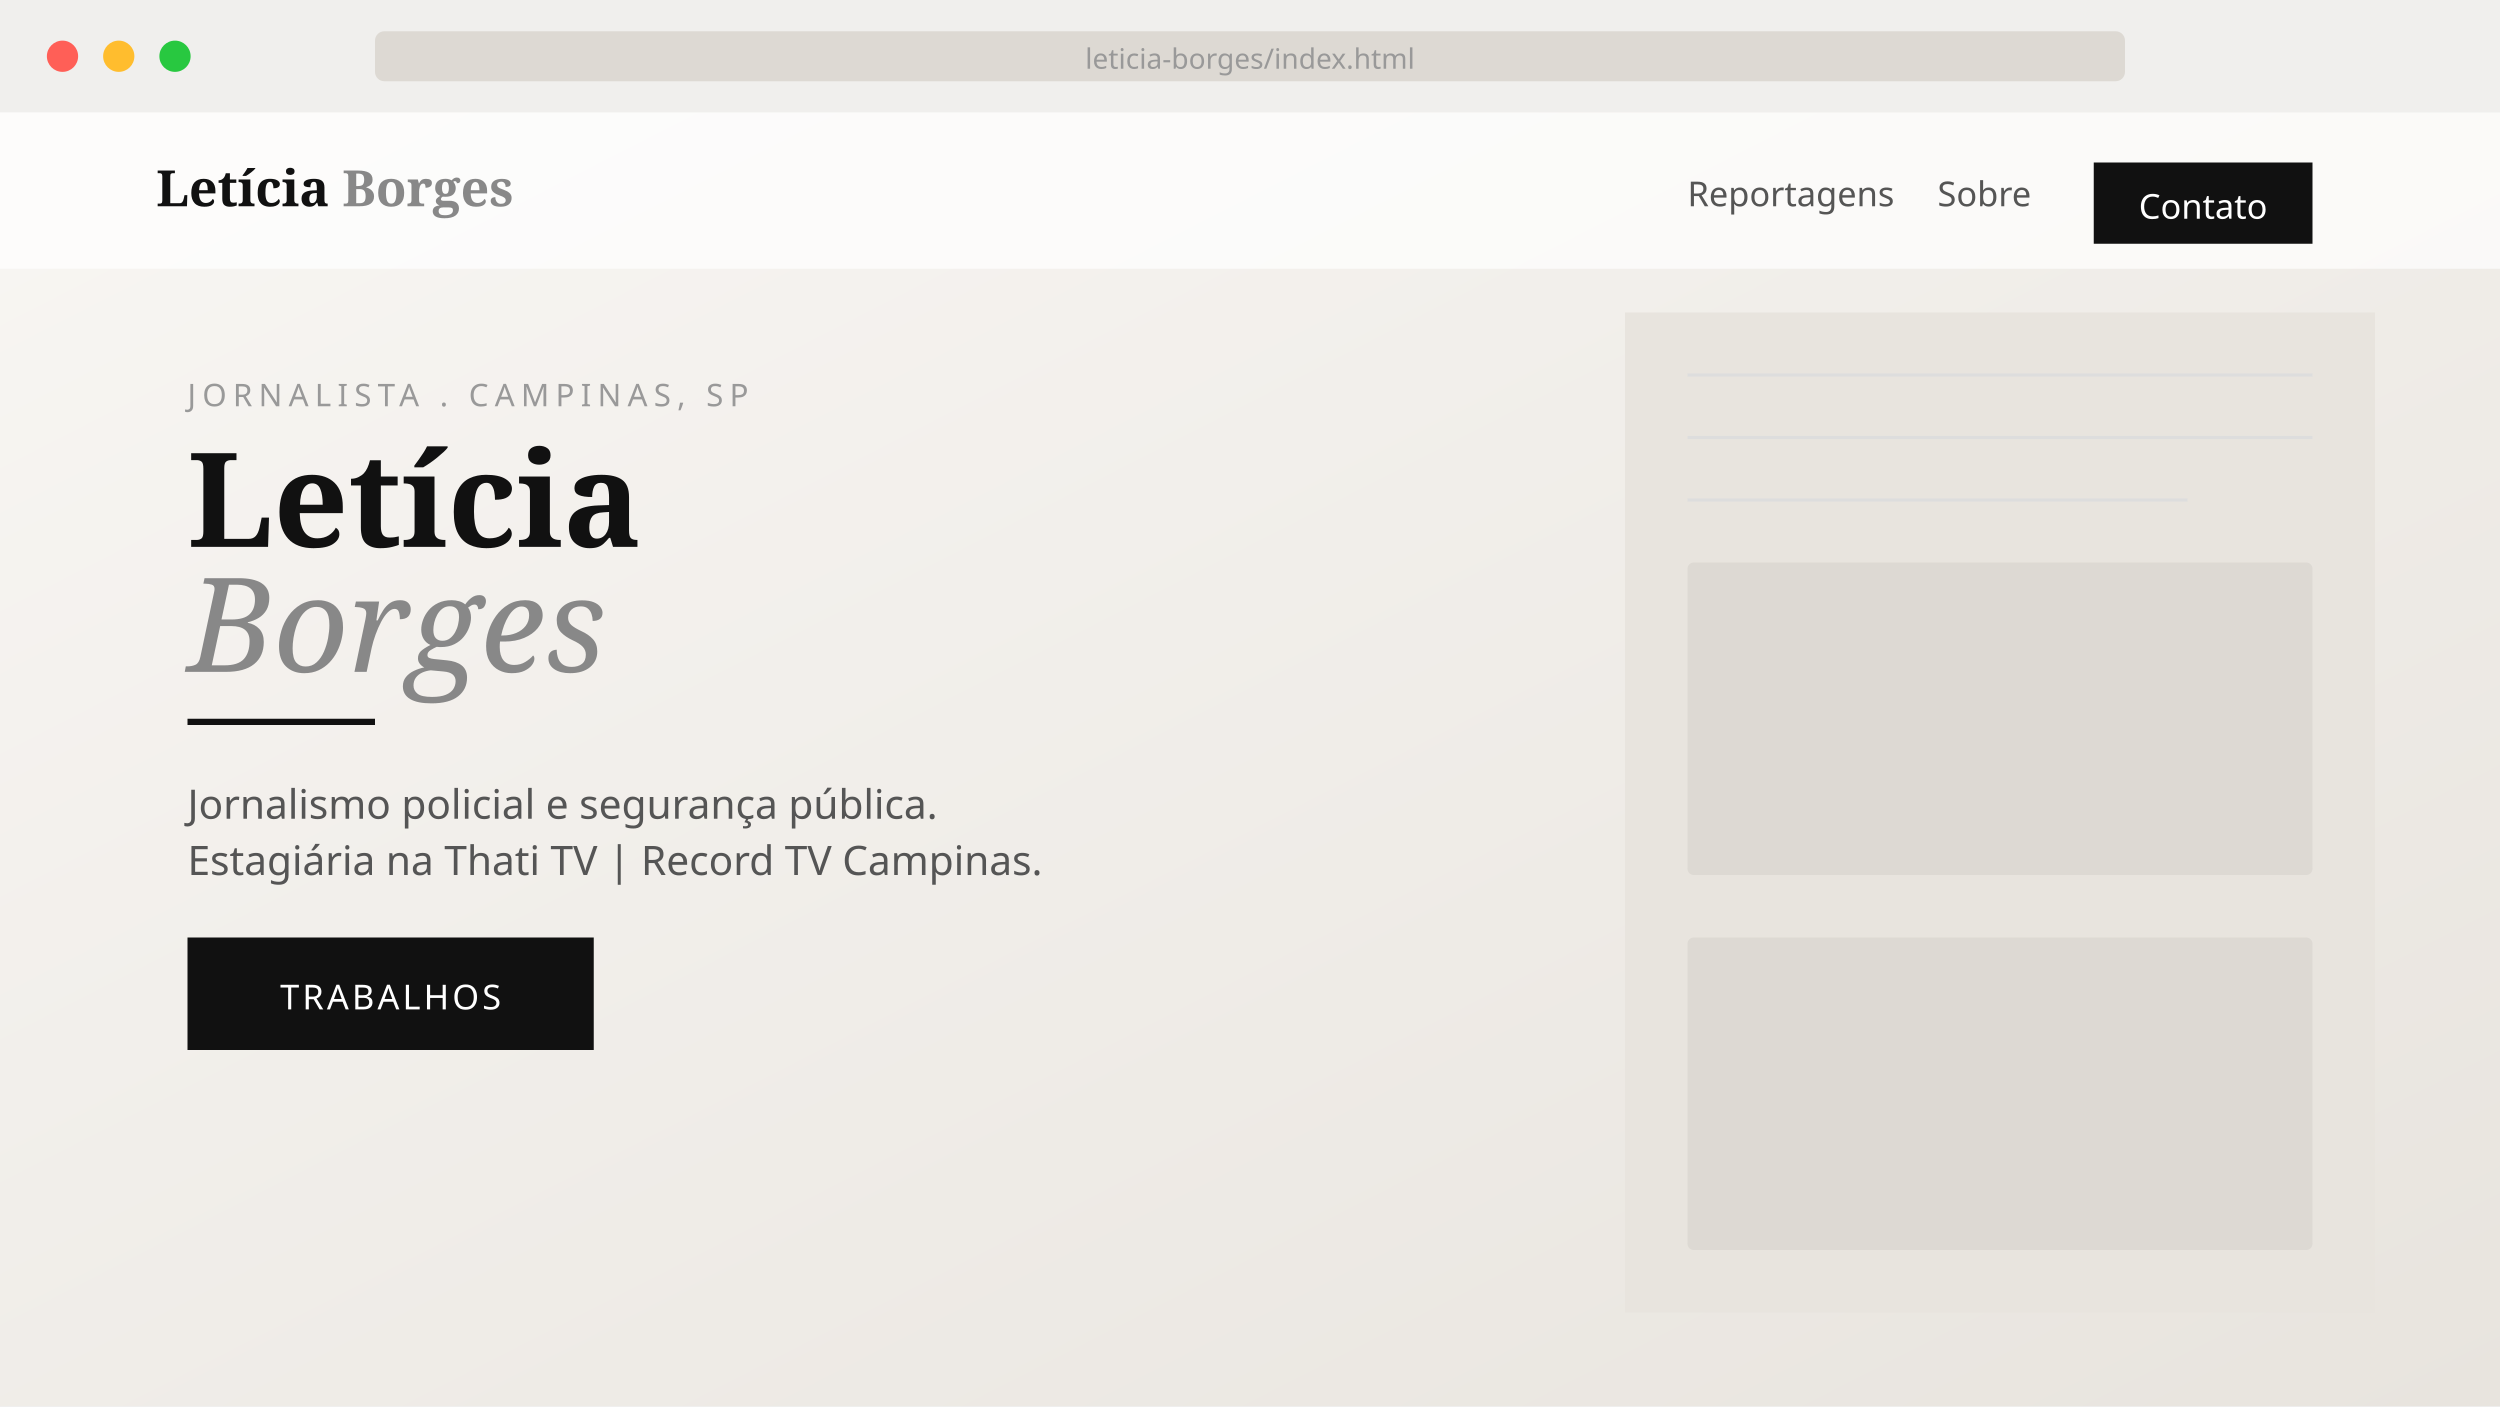
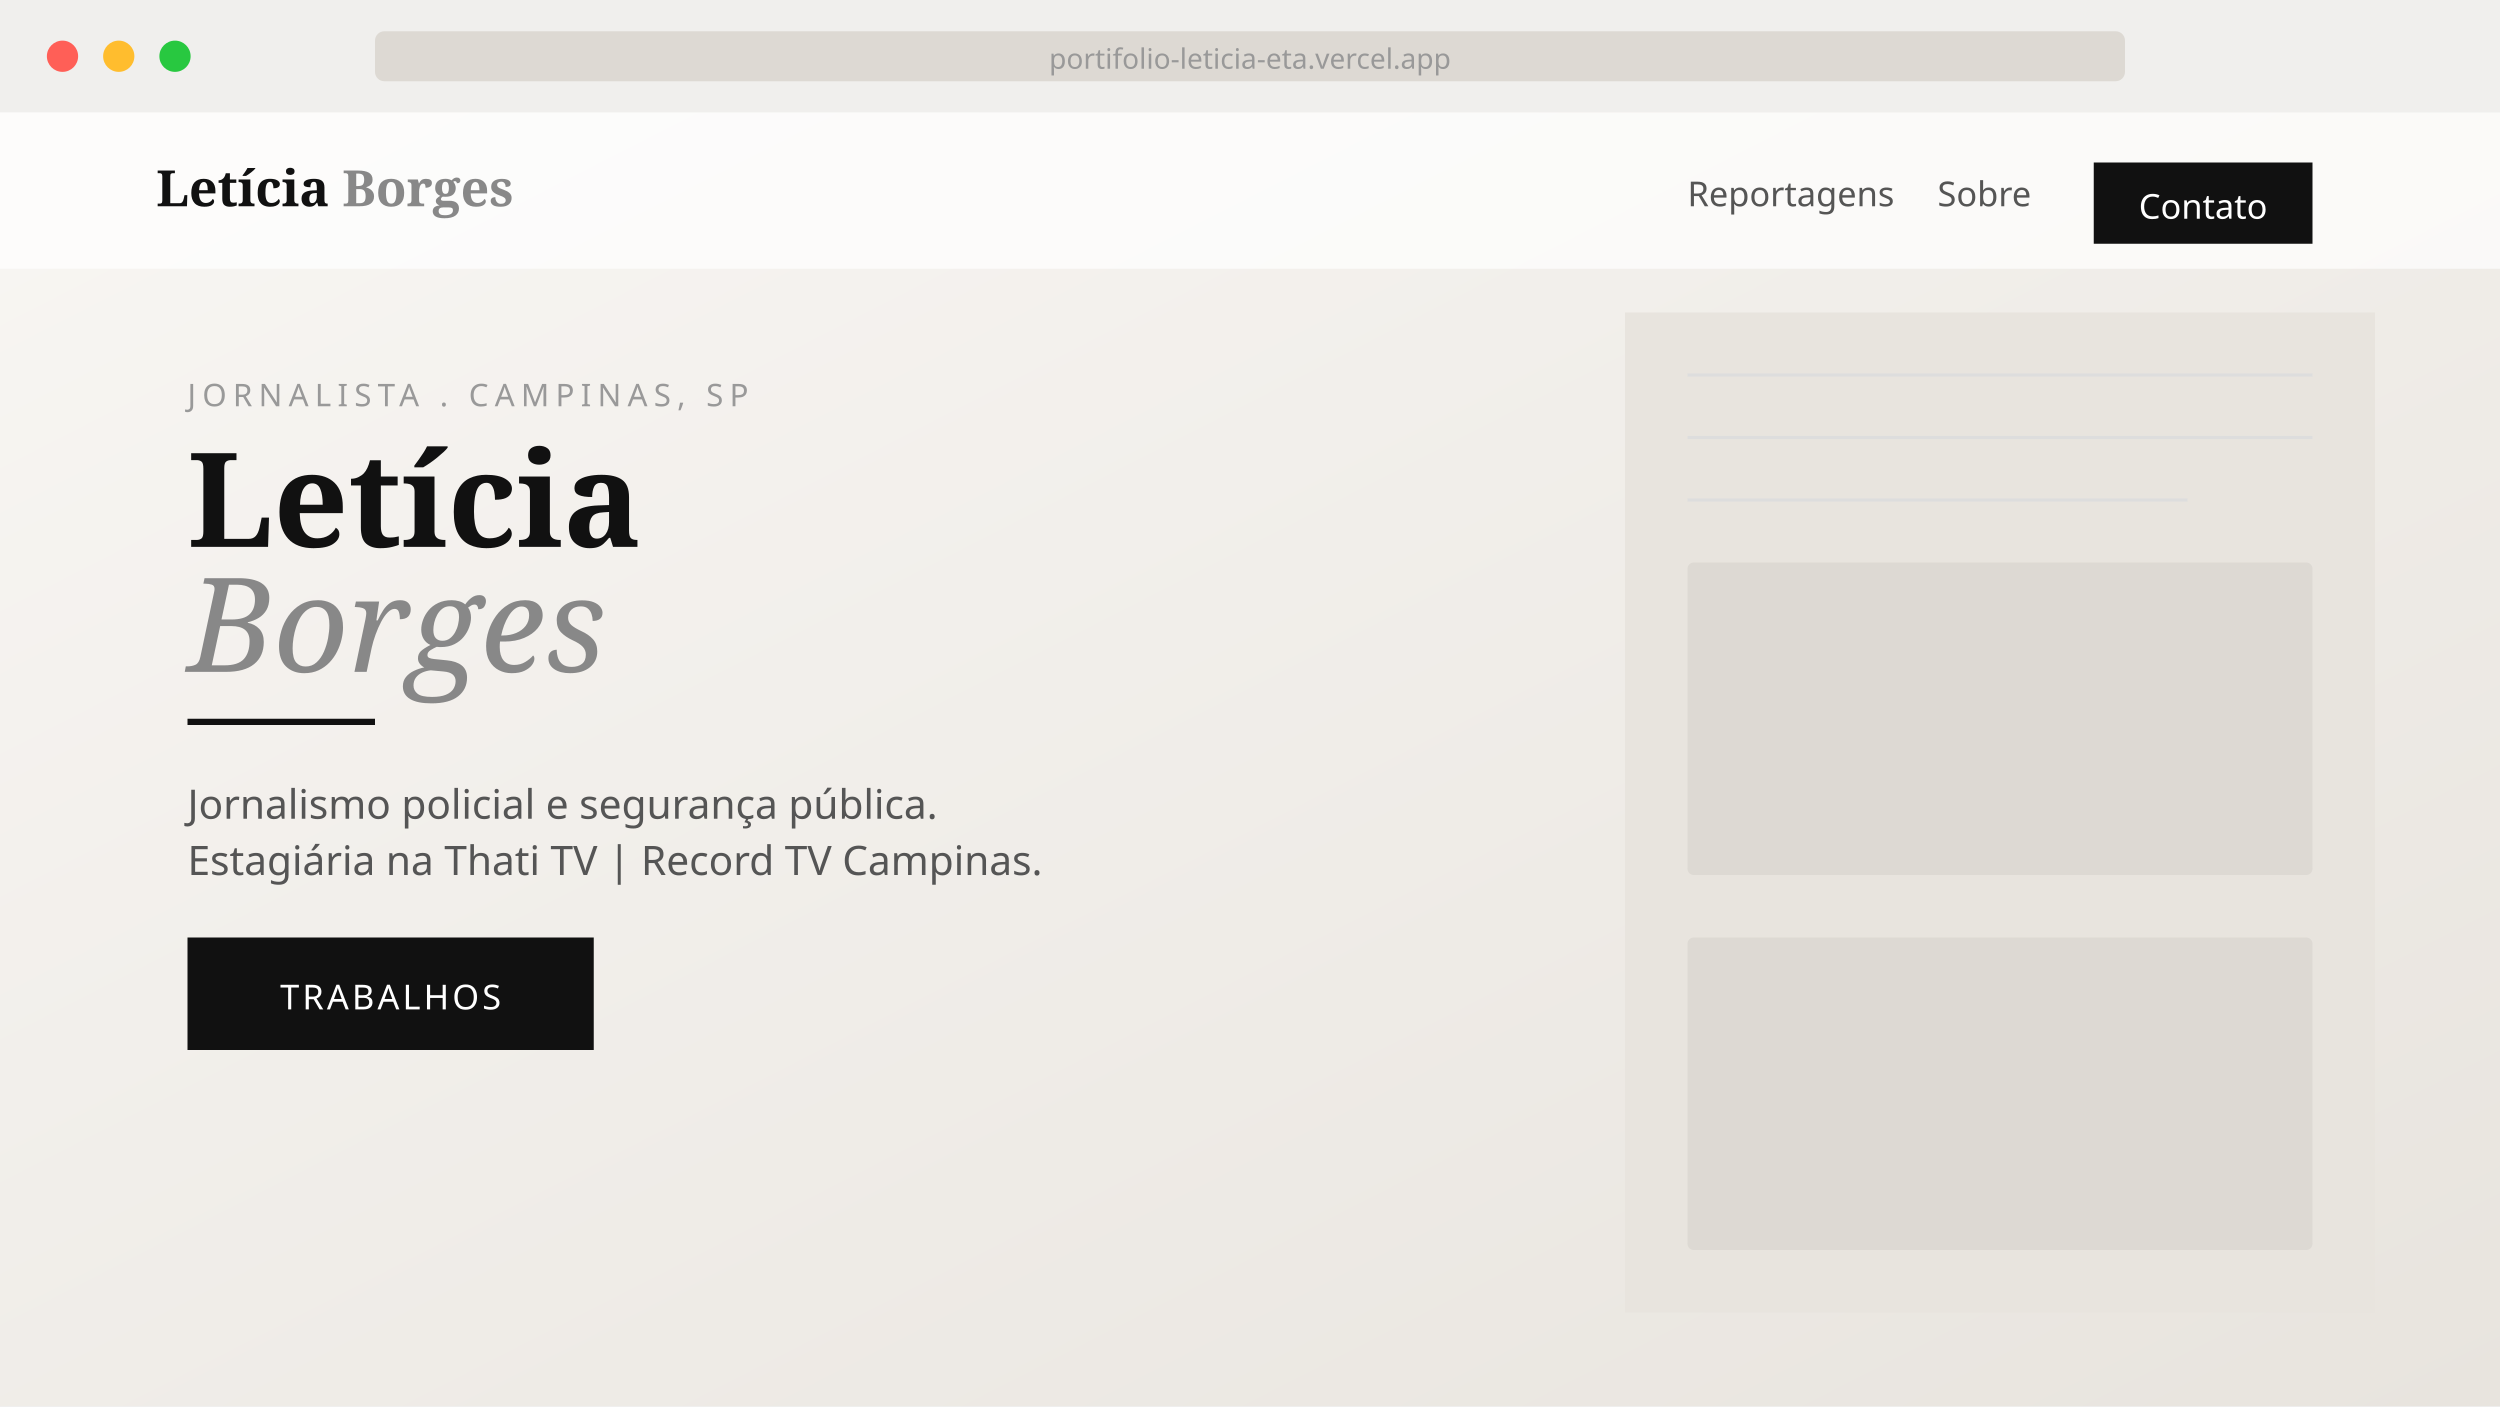
<svg xmlns="http://www.w3.org/2000/svg" width="800" height="450" viewBox="0 0 800 450">
  <defs>
    <linearGradient id="bg" x1="0%" y1="0%" x2="100%" y2="100%">
      <stop offset="0%" style="stop-color:#f8f6f3;stop-opacity:1" />
      <stop offset="100%" style="stop-color:#e8e4de;stop-opacity:1" />
    </linearGradient>
    <clipPath id="browser-clip">
      <rect x="0" y="0" width="800" height="450" />
    </clipPath>
  </defs>
  <rect x="0" y="0" width="800" height="36" fill="#f0efed" rx="0" />
  <circle cx="20" cy="18" r="5" fill="#ff5f57" />
  <circle cx="38" cy="18" r="5" fill="#ffbd2e" />
  <circle cx="56" cy="18" r="5" fill="#28c840" />
  <rect x="120" y="10" width="560" height="16" rx="3" fill="#ddd9d3" />
-   <text x="400" y="22" font-family="sans-serif" font-size="9" fill="#999" text-anchor="middle">leticia-borges/index.html</text>
+   <text x="400" y="22" font-family="sans-serif" font-size="9" fill="#999" text-anchor="middle">portifolio-leticia-eta.vercel.app</text>
  <rect x="0" y="36" width="800" height="414" fill="url(#bg)" />
  <rect x="0" y="36" width="800" height="50" fill="#fff" opacity="0.7" />
  <text x="50" y="66" font-family="serif" font-size="16" font-weight="bold" fill="#111">Letícia <tspan fill="#888">Borges</tspan>
  </text>
  <text x="540" y="66" font-family="sans-serif" font-size="11" fill="#555">Reportagens</text>
  <text x="620" y="66" font-family="sans-serif" font-size="11" fill="#555">Sobre</text>
  <text x="680" y="66" font-family="sans-serif" font-size="11" fill="#fff" font-weight="bold" letter-spacing="1">
    <tspan background-color="#111" dx="0">Contato</tspan>
  </text>
  <rect x="670" y="52" width="70" height="26" rx="0" fill="#111" />
  <text x="705" y="70" font-family="sans-serif" font-size="11" fill="#fff" text-anchor="middle">Contato</text>
  <text x="60" y="130" font-family="sans-serif" font-size="10" fill="#999" letter-spacing="2">JORNALISTA . CAMPINAS, SP</text>
  <text x="60" y="175" font-family="serif" font-size="42" font-weight="bold" fill="#111">Letícia</text>
  <text x="60" y="215" font-family="serif" font-size="42" font-style="italic" fill="#888">Borges</text>
  <rect x="60" y="230" width="60" height="2" fill="#111" />
  <text x="60" y="262" font-family="sans-serif" font-size="13" fill="#555">Jornalismo policial e segurança pública.</text>
  <text x="60" y="280" font-family="sans-serif" font-size="13" fill="#555">Estagiária na Thati TV | Record TV Campinas.</text>
  <rect x="60" y="300" width="130" height="36" rx="0" fill="#111" />
  <text x="125" y="323" font-family="sans-serif" font-size="11" fill="#fff" text-anchor="middle" letter-spacing="1">TRABALHOS</text>
  <rect x="520" y="100" width="240" height="320" fill="#e8e4de" rx="0" />
  <line x1="540" y1="120" x2="740" y2="120" stroke="#ddd" stroke-width="1" />
  <line x1="540" y1="140" x2="740" y2="140" stroke="#ddd" stroke-width="1" />
  <line x1="540" y1="160" x2="700" y2="160" stroke="#ddd" stroke-width="1" />
  <rect x="540" y="180" width="200" height="100" fill="#ddd9d3" rx="2" />
  <rect x="540" y="300" width="200" height="100" fill="#ddd9d3" rx="2" />
</svg>
